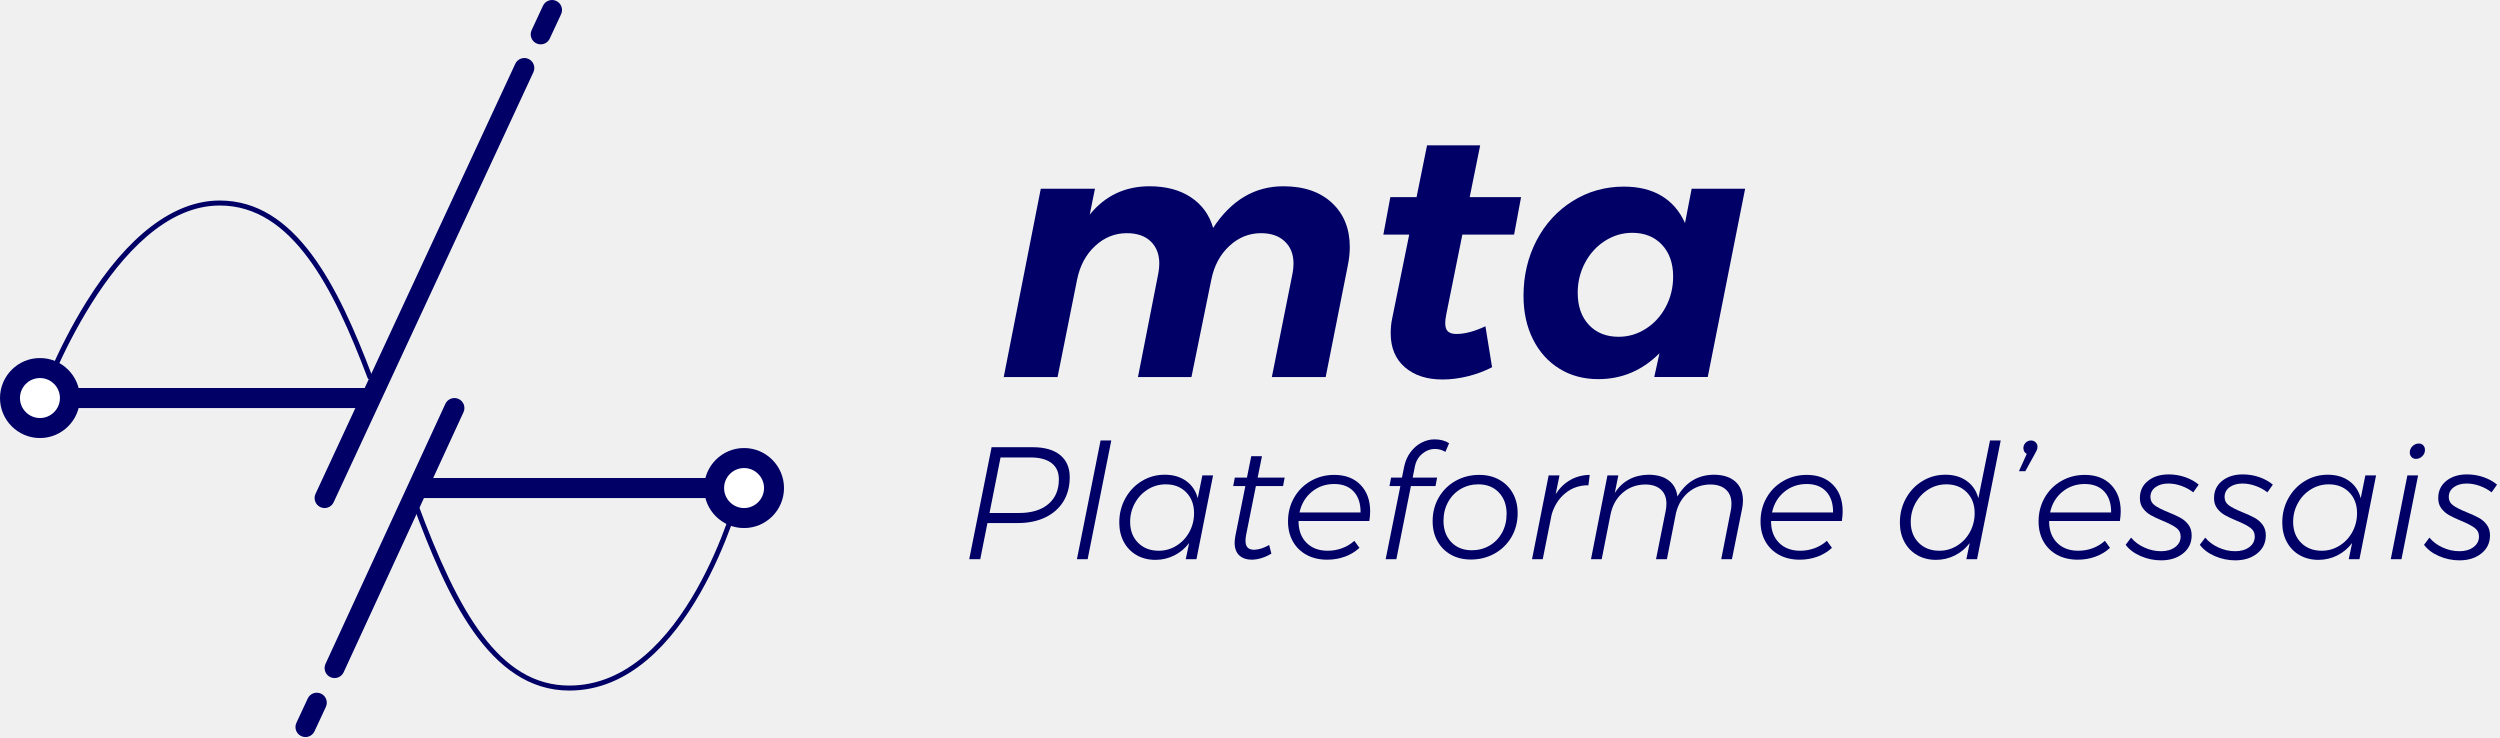
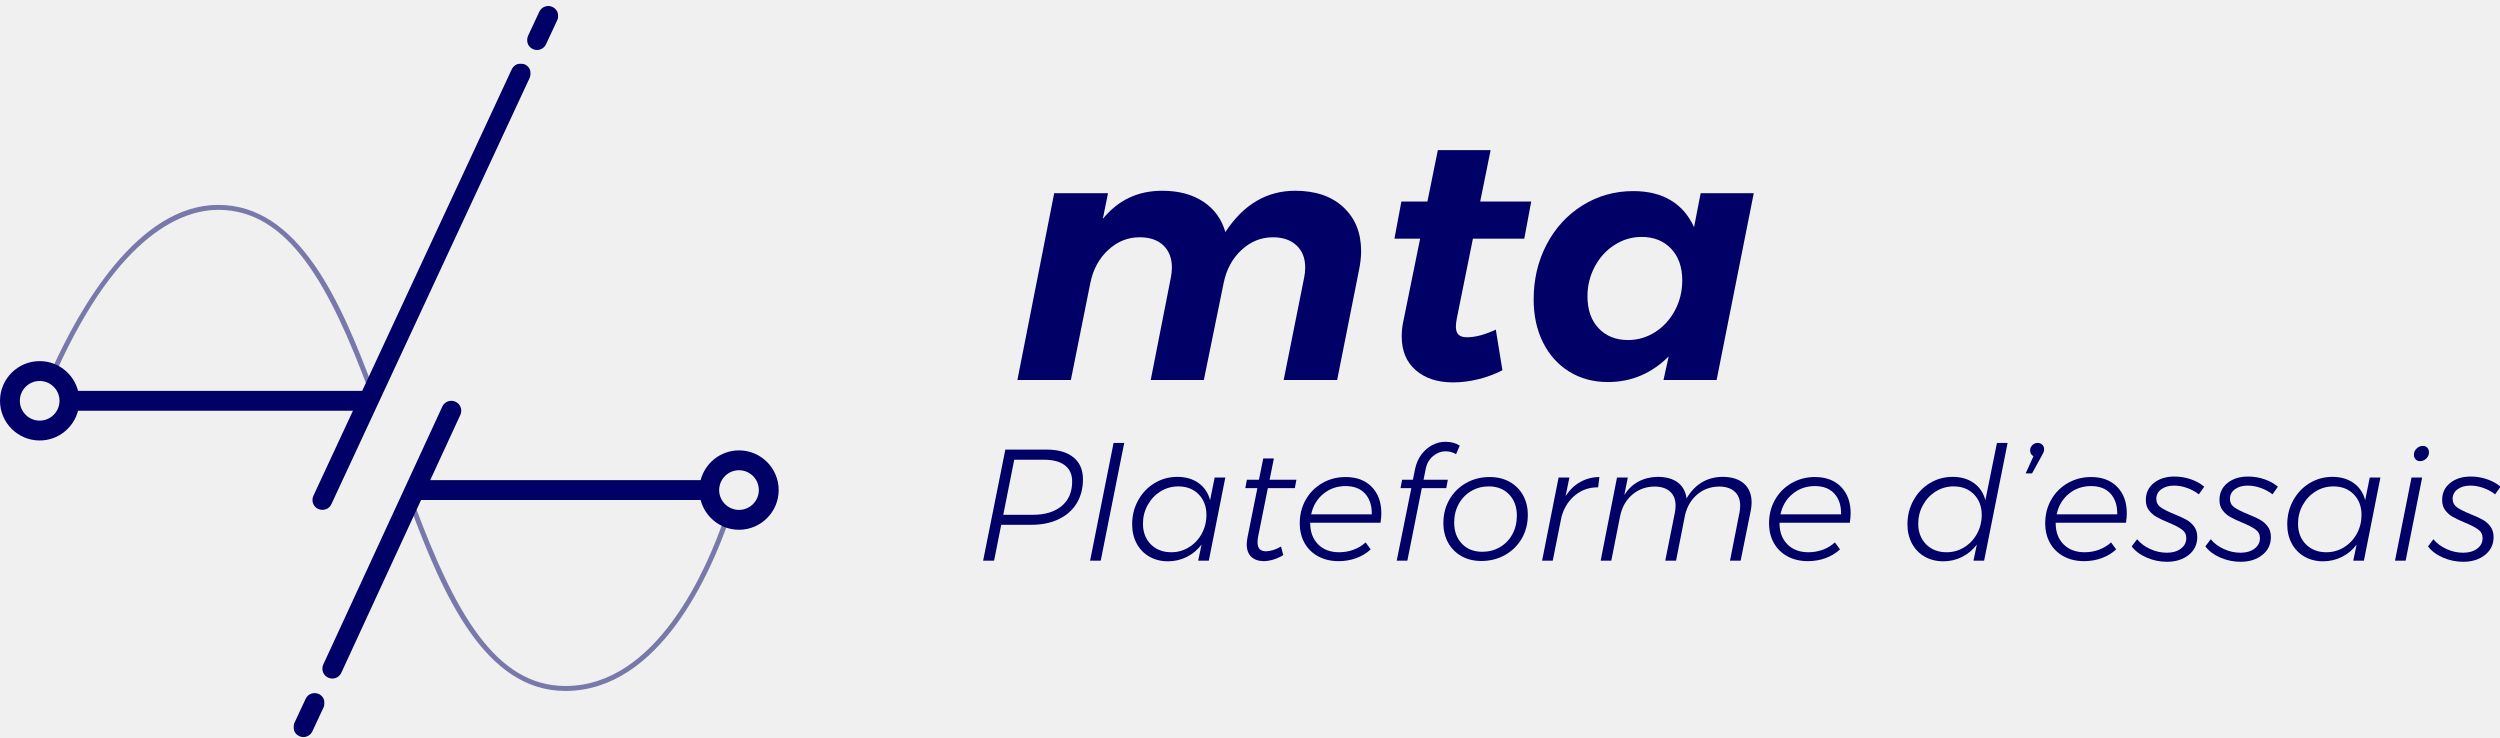
<svg xmlns="http://www.w3.org/2000/svg" xmlns:xlink="http://www.w3.org/1999/xlink" width="244px" height="72px" viewBox="0 0 244 72" version="1.1">
  <defs>
-     <polygon id="path-1" points="0 0.188 7.798 0.188 7.798 7.997 0 7.997" />
+     <polygon id="path-1" points="0.517 0.063 3.554 0.063 3.554 4.357 0.517 4.357" />
+     <polygon id="path-3" points="0.544 0.389 3.581 0.389 3.581 4.683 0.544 4.683" />
+     <polygon id="path-5" points="0 0.411 51.796 0.411 51.796 43.977 0 43.977" />
  </defs>
-   <g id="Desktop/Logo/mta/Blue" stroke="none" stroke-width="1" fill="none" fill-rule="evenodd">
-     <g id="mta">
-       <path d="M55.562,67.398 C47.679,67.398 43.56,58.055 40.317,49.296 C40.271,49.17 40.335,49.029 40.461,48.983 C40.587,48.936 40.727,49 40.774,49.127 C44.726,59.801 48.753,66.911 55.562,66.911 C66.935,66.911 71.849,48.249 71.897,48.06 C71.93,47.93 72.064,47.851 72.193,47.885 C72.324,47.918 72.402,48.051 72.369,48.181 C72.319,48.374 67.312,67.398 55.562,67.398" id="Fill-1" fill="#000066" />
-       <path d="M3.899,39.58 C3.873,39.58 3.845,39.576 3.818,39.567 C3.692,39.521 3.624,39.383 3.669,39.255 C3.686,39.206 5.419,34.293 8.444,29.446 C12.477,22.986 16.973,19.571 21.445,19.571 C28.832,19.571 32.965,27.809 36.33,36.712 C36.378,36.839 36.315,36.979 36.188,37.027 C36.062,37.074 35.921,37.011 35.874,36.885 C32.57,28.145 28.536,20.058 21.445,20.058 C11.019,20.058 4.197,39.223 4.129,39.417 C4.094,39.517 4,39.58 3.899,39.58" id="Fill-3" fill="#000066" />
-       <path d="M102.316,49.199 C103.003,48.622 103.346,47.817 103.346,46.786 C103.346,46.089 103.106,45.558 102.628,45.193 C102.15,44.829 101.463,44.647 100.569,44.647 L97.653,44.647 L96.577,50.066 L99.478,50.066 C100.684,50.066 101.63,49.777 102.316,49.199 M103.47,44.413 C104.094,44.923 104.406,45.641 104.406,46.568 C104.406,47.474 104.2,48.262 103.79,48.934 C103.379,49.605 102.792,50.126 102.027,50.495 C101.264,50.865 100.361,51.05 99.322,51.05 L96.374,51.05 L95.672,54.579 L94.596,54.579 L96.78,43.648 L100.803,43.648 C101.957,43.648 102.847,43.903 103.47,44.413" id="Fill-5" fill="#000066" />
-       <polygon id="Fill-7" fill="#000066" points="108.461 42.992 106.153 54.58 105.108 54.58 107.416 42.992" />
-       <path d="M114.824,53.26 C115.355,52.932 115.773,52.487 116.08,51.924 C116.386,51.362 116.54,50.748 116.54,50.082 C116.54,49.249 116.285,48.573 115.775,48.051 C115.266,47.531 114.601,47.271 113.779,47.271 C113.145,47.271 112.563,47.435 112.032,47.763 C111.503,48.09 111.081,48.535 110.769,49.098 C110.458,49.66 110.301,50.274 110.301,50.94 C110.301,51.774 110.559,52.451 111.073,52.971 C111.588,53.492 112.261,53.752 113.093,53.752 C113.717,53.752 114.294,53.588 114.824,53.26 M110.933,54.181 C110.397,53.874 109.982,53.444 109.685,52.893 C109.389,52.341 109.241,51.711 109.241,51.003 C109.241,50.139 109.438,49.35 109.833,48.637 C110.228,47.924 110.764,47.362 111.44,46.951 C112.115,46.539 112.864,46.333 113.686,46.333 C114.507,46.333 115.201,46.536 115.768,46.943 C116.335,47.349 116.711,47.911 116.899,48.629 L117.351,46.396 L118.396,46.396 L116.774,54.579 L115.729,54.579 L116.057,53.002 C115.661,53.523 115.178,53.927 114.606,54.212 C114.034,54.499 113.421,54.642 112.766,54.642 C112.08,54.642 111.468,54.488 110.933,54.181" id="Fill-9" fill="#000066" />
-       <path d="M121.624,52.19 C121.583,52.388 121.562,52.581 121.562,52.768 C121.562,53.081 121.632,53.307 121.772,53.447 C121.913,53.587 122.128,53.658 122.42,53.658 C122.888,53.637 123.371,53.481 123.87,53.189 L124.088,54.033 C123.465,54.408 122.835,54.606 122.201,54.626 C121.671,54.626 121.255,54.486 120.953,54.205 C120.652,53.924 120.501,53.512 120.501,52.971 C120.501,52.784 120.527,52.549 120.579,52.268 L121.546,47.442 L120.361,47.442 L120.517,46.615 L121.702,46.615 L122.123,44.522 L123.168,44.522 L122.747,46.615 L125.383,46.615 L125.227,47.442 L122.575,47.442 L121.624,52.19 Z" id="Fill-11" fill="#000066" />
-       <path d="M128.026,48.005 C127.408,48.515 127.01,49.186 126.833,50.019 L132.791,50.019 C132.801,49.155 132.58,48.476 132.128,47.981 C131.676,47.486 131.039,47.239 130.218,47.239 C129.375,47.239 128.645,47.495 128.026,48.005 Z M126.74,50.847 L126.74,50.894 C126.74,51.758 126.997,52.45 127.511,52.971 C128.026,53.491 128.715,53.752 129.578,53.752 C130.077,53.752 130.55,53.668 130.997,53.501 C131.444,53.336 131.84,53.096 132.183,52.784 L132.682,53.471 C132.276,53.845 131.803,54.132 131.263,54.329 C130.722,54.528 130.145,54.626 129.532,54.626 C128.773,54.626 128.104,54.47 127.527,54.158 C126.95,53.845 126.503,53.408 126.186,52.846 C125.869,52.284 125.71,51.633 125.71,50.894 C125.71,50.04 125.908,49.268 126.303,48.575 C126.698,47.882 127.241,47.338 127.933,46.942 C128.624,46.547 129.385,46.349 130.218,46.349 C131.299,46.349 132.154,46.672 132.783,47.318 C133.412,47.963 133.727,48.827 133.727,49.91 C133.727,50.171 133.701,50.483 133.649,50.847 L126.74,50.847 Z" id="Fill-13" fill="#000066" />
-       <path d="M138.811,44.288 C138.437,44.6 138.198,45.011 138.094,45.521 L137.876,46.614 L140.262,46.614 L140.106,47.442 L137.704,47.442 L136.285,54.579 L135.24,54.579 L136.675,47.442 L135.614,47.442 L135.77,46.614 L136.831,46.614 L137.049,45.537 C137.163,44.996 137.371,44.525 137.673,44.124 C137.974,43.723 138.33,43.416 138.741,43.202 C139.152,42.989 139.576,42.882 140.012,42.882 C140.573,42.882 141.047,43.007 141.432,43.257 L141.073,44.101 C140.75,43.913 140.413,43.819 140.059,43.819 C139.602,43.819 139.185,43.976 138.811,44.288" id="Fill-15" fill="#000066" />
-       <path d="M142.554,47.731 C142.035,48.039 141.626,48.463 141.33,49.004 C141.034,49.546 140.885,50.154 140.885,50.832 C140.885,51.685 141.137,52.377 141.642,52.908 C142.147,53.44 142.814,53.705 143.646,53.705 C144.28,53.705 144.857,53.554 145.377,53.252 C145.897,52.95 146.305,52.528 146.602,51.987 C146.898,51.446 147.046,50.832 147.046,50.144 C147.046,49.291 146.794,48.598 146.29,48.067 C145.785,47.536 145.118,47.271 144.286,47.271 C143.651,47.271 143.074,47.424 142.554,47.731 M146.336,46.826 C146.903,47.143 147.342,47.583 147.654,48.145 C147.967,48.707 148.122,49.353 148.122,50.081 C148.122,50.946 147.922,51.722 147.522,52.409 C147.121,53.096 146.573,53.635 145.877,54.025 C145.18,54.415 144.405,54.61 143.552,54.61 C142.814,54.61 142.164,54.452 141.603,54.135 C141.041,53.817 140.605,53.376 140.293,52.815 C139.981,52.252 139.825,51.607 139.825,50.878 C139.825,50.014 140.025,49.239 140.426,48.551 C140.826,47.864 141.371,47.325 142.063,46.935 C142.754,46.544 143.526,46.349 144.379,46.349 C145.118,46.349 145.77,46.508 146.336,46.826" id="Fill-17" fill="#000066" />
-       <path d="M153.269,46.841 C153.83,46.524 154.459,46.36 155.156,46.349 L155.031,47.364 C154.178,47.354 153.433,47.606 152.793,48.122 C152.154,48.637 151.704,49.332 151.444,50.207 L150.571,54.579 L149.526,54.579 L151.148,46.396 L152.208,46.396 L151.834,48.223 C152.229,47.619 152.707,47.159 153.269,46.841" id="Fill-19" fill="#000066" />
-       <path d="M169.364,46.997 C169.863,47.44 170.113,48.062 170.113,48.863 C170.113,49.124 170.081,49.405 170.019,49.707 L169.036,54.58 L167.991,54.58 L168.927,49.816 C168.969,49.608 168.99,49.39 168.99,49.16 C168.99,48.566 168.808,48.106 168.444,47.778 C168.08,47.45 167.57,47.286 166.916,47.286 C166.094,47.297 165.384,47.551 164.786,48.051 C164.189,48.551 163.785,49.223 163.578,50.066 L162.689,54.58 L161.628,54.58 L162.58,49.816 C162.621,49.608 162.642,49.39 162.642,49.16 C162.642,48.566 162.46,48.106 162.096,47.778 C161.732,47.45 161.223,47.286 160.567,47.286 C159.715,47.297 158.982,47.567 158.369,48.098 C157.755,48.63 157.36,49.343 157.183,50.238 L156.325,54.58 L155.28,54.58 L156.887,46.396 L157.948,46.396 L157.604,48.114 C157.968,47.541 158.428,47.105 158.985,46.802 C159.541,46.5 160.173,46.345 160.879,46.333 C161.711,46.333 162.372,46.518 162.86,46.887 C163.349,47.257 163.635,47.781 163.718,48.458 C164.539,47.062 165.714,46.355 167.243,46.333 C168.158,46.333 168.865,46.555 169.364,46.997" id="Fill-21" fill="#000066" />
-       <path d="M174.144,48.005 C173.525,48.515 173.127,49.186 172.951,50.019 L178.908,50.019 C178.919,49.155 178.698,48.476 178.245,47.981 C177.793,47.486 177.156,47.239 176.335,47.239 C175.493,47.239 174.762,47.495 174.144,48.005 Z M172.857,50.847 L172.857,50.894 C172.857,51.758 173.114,52.45 173.629,52.971 C174.144,53.491 174.832,53.752 175.696,53.752 C176.194,53.752 176.668,53.668 177.115,53.501 C177.562,53.336 177.957,53.096 178.3,52.784 L178.799,53.471 C178.394,53.845 177.921,54.132 177.38,54.329 C176.839,54.528 176.262,54.626 175.649,54.626 C174.89,54.626 174.222,54.47 173.645,54.158 C173.068,53.845 172.62,53.408 172.303,52.846 C171.986,52.284 171.828,51.633 171.828,50.894 C171.828,50.04 172.025,49.268 172.421,48.575 C172.815,47.882 173.358,47.338 174.05,46.942 C174.741,46.547 175.503,46.349 176.335,46.349 C177.416,46.349 178.271,46.672 178.901,47.318 C179.53,47.963 179.844,48.827 179.844,49.91 C179.844,50.171 179.818,50.483 179.766,50.847 L172.857,50.847 Z" id="Fill-23" fill="#000066" />
-       <path d="M191.011,53.26 C191.542,52.932 191.96,52.487 192.267,51.924 C192.573,51.362 192.727,50.748 192.727,50.082 C192.727,49.249 192.472,48.573 191.962,48.051 C191.453,47.531 190.788,47.271 189.966,47.271 C189.332,47.271 188.75,47.435 188.219,47.763 C187.69,48.09 187.268,48.535 186.956,49.098 C186.645,49.66 186.488,50.274 186.488,50.94 C186.488,51.774 186.746,52.451 187.26,52.971 C187.775,53.492 188.448,53.752 189.28,53.752 C189.904,53.752 190.481,53.588 191.011,53.26 M187.12,54.181 C186.584,53.874 186.169,53.444 185.872,52.893 C185.576,52.341 185.428,51.711 185.428,51.003 C185.428,50.139 185.625,49.35 186.02,48.637 C186.415,47.924 186.951,47.362 187.627,46.951 C188.302,46.539 189.051,46.333 189.873,46.333 C190.694,46.333 191.388,46.536 191.955,46.943 C192.522,47.349 192.898,47.911 193.086,48.629 L194.224,42.992 L195.269,42.992 L192.961,54.579 L191.916,54.579 L192.244,53.002 C191.848,53.523 191.365,53.927 190.793,54.212 C190.221,54.499 189.608,54.642 188.953,54.642 C188.267,54.642 187.655,54.488 187.12,54.181" id="Fill-25" fill="#000066" />
-       <path d="M198.669,43.163 C198.794,43.278 198.856,43.423 198.856,43.6 C198.856,43.725 198.838,43.83 198.802,43.913 C198.765,43.996 198.7,44.121 198.607,44.288 L197.671,45.99 L197.047,45.99 L197.811,44.304 C197.593,44.179 197.484,43.986 197.484,43.725 C197.484,43.528 197.556,43.356 197.702,43.21 C197.847,43.064 198.024,42.992 198.232,42.992 C198.398,42.992 198.545,43.049 198.669,43.163" id="Fill-27" fill="#000066" />
-       <path d="M201.281,48.005 C200.663,48.515 200.265,49.186 200.089,50.019 L206.046,50.019 C206.057,49.155 205.836,48.476 205.383,47.981 C204.931,47.486 204.294,47.239 203.473,47.239 C202.631,47.239 201.9,47.495 201.281,48.005 Z M199.995,50.847 L199.995,50.894 C199.995,51.758 200.252,52.45 200.766,52.971 C201.281,53.491 201.97,53.752 202.833,53.752 C203.332,53.752 203.805,53.668 204.253,53.501 C204.699,53.336 205.095,53.096 205.438,52.784 L205.937,53.471 C205.531,53.845 205.058,54.132 204.518,54.329 C203.977,54.528 203.4,54.626 202.787,54.626 C202.028,54.626 201.359,54.47 200.782,54.158 C200.205,53.845 199.758,53.408 199.441,52.846 C199.124,52.284 198.965,51.633 198.965,50.894 C198.965,50.04 199.163,49.268 199.558,48.575 C199.953,47.882 200.496,47.338 201.188,46.942 C201.879,46.547 202.641,46.349 203.473,46.349 C204.554,46.349 205.409,46.672 206.038,47.318 C206.667,47.963 206.982,48.827 206.982,49.91 C206.982,50.171 206.956,50.483 206.904,50.847 L199.995,50.847 Z" id="Fill-29" fill="#000066" />
-       <path d="M208.931,54.275 C208.296,53.999 207.808,53.632 207.465,53.174 L207.995,52.471 C208.317,52.867 208.744,53.187 209.274,53.431 C209.805,53.676 210.356,53.798 210.927,53.798 C211.478,53.798 211.933,53.666 212.292,53.401 C212.651,53.134 212.83,52.789 212.83,52.362 C212.83,52.008 212.684,51.724 212.394,51.51 C212.102,51.297 211.666,51.071 211.084,50.832 C210.605,50.634 210.218,50.451 209.921,50.284 C209.625,50.118 209.373,49.9 209.165,49.629 C208.957,49.358 208.853,49.02 208.853,48.614 C208.853,47.917 209.116,47.356 209.641,46.935 C210.165,46.513 210.839,46.302 211.661,46.302 C212.232,46.302 212.776,46.394 213.29,46.575 C213.805,46.758 214.239,47 214.592,47.302 L214.062,48.051 C213.729,47.792 213.347,47.583 212.916,47.427 C212.485,47.27 212.055,47.193 211.629,47.193 C211.12,47.193 210.701,47.312 210.374,47.551 C210.046,47.792 209.882,48.109 209.882,48.505 C209.882,48.848 210.023,49.121 210.304,49.324 C210.584,49.527 211.021,49.749 211.613,49.988 C212.102,50.186 212.5,50.368 212.807,50.535 C213.113,50.701 213.373,50.925 213.587,51.206 C213.799,51.487 213.906,51.836 213.906,52.252 C213.906,52.981 213.626,53.57 213.064,54.017 C212.503,54.465 211.79,54.689 210.927,54.689 C210.231,54.689 209.565,54.551 208.931,54.275" id="Fill-31" fill="#000066" />
-       <path d="M216.168,54.275 C215.533,53.999 215.045,53.632 214.701,53.174 L215.232,52.471 C215.554,52.867 215.98,53.187 216.511,53.431 C217.041,53.676 217.592,53.798 218.164,53.798 C218.715,53.798 219.17,53.666 219.529,53.401 C219.887,53.134 220.066,52.789 220.066,52.362 C220.066,52.008 219.921,51.724 219.63,51.51 C219.339,51.297 218.902,51.071 218.32,50.832 C217.842,50.634 217.454,50.451 217.158,50.284 C216.861,50.118 216.61,49.9 216.402,49.629 C216.193,49.358 216.09,49.02 216.09,48.614 C216.09,47.917 216.352,47.356 216.877,46.935 C217.402,46.513 218.076,46.302 218.897,46.302 C219.469,46.302 220.012,46.394 220.527,46.575 C221.042,46.758 221.476,47 221.829,47.302 L221.299,48.051 C220.966,47.792 220.584,47.583 220.152,47.427 C219.721,47.27 219.292,47.193 218.866,47.193 C218.356,47.193 217.938,47.312 217.611,47.551 C217.283,47.792 217.119,48.109 217.119,48.505 C217.119,48.848 217.259,49.121 217.54,49.324 C217.821,49.527 218.258,49.749 218.85,49.988 C219.339,50.186 219.736,50.368 220.043,50.535 C220.35,50.701 220.61,50.925 220.823,51.206 C221.036,51.487 221.143,51.836 221.143,52.252 C221.143,52.981 220.862,53.57 220.3,54.017 C219.739,54.465 219.027,54.689 218.164,54.689 C217.467,54.689 216.802,54.551 216.168,54.275" id="Fill-33" fill="#000066" />
-       <path d="M228.332,53.26 C228.863,52.932 229.281,52.487 229.588,51.924 C229.894,51.362 230.048,50.748 230.048,50.082 C230.048,49.249 229.793,48.573 229.284,48.051 C228.774,47.531 228.109,47.271 227.287,47.271 C226.653,47.271 226.071,47.435 225.541,47.763 C225.011,48.09 224.589,48.535 224.278,49.098 C223.966,49.66 223.81,50.274 223.81,50.94 C223.81,51.774 224.067,52.451 224.582,52.971 C225.096,53.492 225.769,53.752 226.601,53.752 C227.225,53.752 227.803,53.588 228.332,53.26 M224.441,54.181 C223.906,53.874 223.49,53.444 223.194,52.893 C222.897,52.341 222.749,51.711 222.749,51.003 C222.749,50.139 222.946,49.35 223.342,48.637 C223.737,47.924 224.272,47.362 224.948,46.951 C225.624,46.539 226.372,46.333 227.194,46.333 C228.015,46.333 228.709,46.536 229.276,46.943 C229.843,47.349 230.22,47.911 230.407,48.629 L230.859,46.396 L231.904,46.396 L230.282,54.579 L229.237,54.579 L229.565,53.002 C229.169,53.523 228.686,53.927 228.114,54.212 C227.542,54.499 226.929,54.642 226.274,54.642 C225.588,54.642 224.977,54.488 224.441,54.181" id="Fill-35" fill="#000066" />
-       <path d="M236.513,43.468 C236.622,43.588 236.677,43.736 236.677,43.913 C236.677,44.152 236.588,44.358 236.411,44.53 C236.235,44.702 236.027,44.787 235.788,44.787 C235.621,44.787 235.481,44.728 235.367,44.608 C235.252,44.488 235.195,44.34 235.195,44.163 C235.195,43.923 235.283,43.718 235.46,43.546 C235.636,43.374 235.845,43.288 236.084,43.288 C236.261,43.288 236.403,43.349 236.513,43.468 Z M236.006,46.396 L234.384,54.579 L233.339,54.579 L234.961,46.396 L236.006,46.396 Z" id="Fill-37" fill="#000066" />
-       <path d="M238.049,54.275 C237.414,53.999 236.926,53.632 236.583,53.174 L237.113,52.471 C237.435,52.867 237.862,53.187 238.392,53.431 C238.922,53.676 239.474,53.798 240.045,53.798 C240.596,53.798 241.051,53.666 241.41,53.401 C241.769,53.134 241.948,52.789 241.948,52.362 C241.948,52.008 241.802,51.724 241.512,51.51 C241.22,51.297 240.784,51.071 240.201,50.832 C239.723,50.634 239.336,50.451 239.039,50.284 C238.743,50.118 238.491,49.9 238.283,49.629 C238.074,49.358 237.971,49.02 237.971,48.614 C237.971,47.917 238.233,47.356 238.759,46.935 C239.283,46.513 239.957,46.302 240.778,46.302 C241.35,46.302 241.893,46.394 242.408,46.575 C242.923,46.758 243.357,47 243.71,47.302 L243.18,48.051 C242.847,47.792 242.465,47.583 242.034,47.427 C241.602,47.27 241.173,47.193 240.747,47.193 C240.237,47.193 239.819,47.312 239.492,47.551 C239.164,47.792 239,48.109 239,48.505 C239,48.848 239.141,49.121 239.422,49.324 C239.702,49.527 240.139,49.749 240.731,49.988 C241.22,50.186 241.618,50.368 241.925,50.535 C242.231,50.701 242.491,50.925 242.704,51.206 C242.917,51.487 243.024,51.836 243.024,52.252 C243.024,52.981 242.743,53.57 242.182,54.017 C241.621,54.465 240.908,54.689 240.045,54.689 C239.349,54.689 238.683,54.551 238.049,54.275" id="Fill-39" fill="#000066" />
-       <path d="M31.679,49.586 C31.542,49.586 31.402,49.556 31.269,49.495 C30.781,49.267 30.569,48.687 30.796,48.197 L50.292,6.226 C50.519,5.738 51.099,5.527 51.586,5.753 C52.075,5.98 52.286,6.561 52.059,7.049 L32.563,49.021 C32.398,49.377 32.047,49.586 31.679,49.586" id="Fill-41" fill="#000066" />
-       <path d="M52.771,4.329 C52.633,4.329 52.492,4.3 52.359,4.238 C51.871,4.009 51.66,3.428 51.888,2.94 L52.995,0.564 C53.223,0.075 53.803,-0.136 54.291,0.092 C54.779,0.32 54.99,0.901 54.762,1.389 L53.655,3.765 C53.489,4.12 53.138,4.329 52.771,4.329" id="Fill-43" fill="#000066" />
-       <path d="M29.812,71.936 C29.674,71.936 29.534,71.907 29.401,71.845 C28.913,71.616 28.702,71.036 28.929,70.547 L30.037,68.171 C30.264,67.682 30.845,67.471 31.332,67.699 C31.82,67.927 32.031,68.508 31.803,68.997 L30.696,71.373 C30.531,71.727 30.179,71.936 29.812,71.936" id="Fill-45" fill="#000066" />
-       <path d="M32.654,66.179 C32.518,66.179 32.379,66.15 32.246,66.089 C31.758,65.863 31.545,65.283 31.77,64.793 L43.467,39.415 C43.693,38.926 44.273,38.712 44.761,38.938 C45.249,39.164 45.463,39.743 45.237,40.233 L33.54,65.612 C33.376,65.969 33.023,66.179 32.654,66.179" id="Fill-47" fill="#000066" />
-       <path d="M35.579,39.825 L7.311,39.825 C6.772,39.825 6.336,39.387 6.336,38.849 C6.336,38.31 6.772,37.872 7.311,37.872 L35.579,37.872 C36.118,37.872 36.554,38.31 36.554,38.849 C36.554,39.387 36.118,39.825 35.579,39.825" id="Fill-49" fill="#000066" />
-       <path d="M69.696,48.609 L41.428,48.609 C40.889,48.609 40.453,48.172 40.453,47.633 C40.453,47.094 40.889,46.656 41.428,46.656 L69.696,46.656 C70.235,46.656 70.671,47.094 70.671,47.633 C70.671,48.172 70.235,48.609 69.696,48.609" id="Fill-51" fill="#000066" />
-       <path d="M130,19.802 C131.16,20.885 131.74,22.325 131.74,24.124 C131.74,24.694 131.672,25.309 131.535,25.968 L129.386,36.799 L124.132,36.799 L126.145,26.721 C126.213,26.379 126.247,26.049 126.247,25.73 C126.247,24.819 125.962,24.096 125.394,23.561 C124.826,23.025 124.052,22.758 123.075,22.758 C121.915,22.758 120.885,23.173 119.987,24.004 C119.088,24.836 118.503,25.924 118.23,27.267 L116.285,36.799 L111.066,36.799 L113.044,26.721 C113.112,26.379 113.147,26.049 113.147,25.73 C113.147,24.819 112.868,24.096 112.31,23.561 C111.753,23.025 110.974,22.758 109.973,22.758 C108.814,22.758 107.784,23.173 106.886,24.004 C105.987,24.836 105.402,25.924 105.129,27.267 L103.219,36.799 L97.964,36.799 L101.581,18.418 L106.869,18.418 L106.357,20.947 C107.858,19.102 109.803,18.18 112.191,18.18 C113.805,18.18 115.153,18.538 116.234,19.256 C117.314,19.974 118.037,20.97 118.4,22.245 C120.175,19.535 122.46,18.18 125.258,18.18 C127.259,18.18 128.84,18.721 130,19.802" id="Fill-53" fill="#000066" />
-       <path d="M141.156,30.684 C141.088,31.025 141.054,31.31 141.054,31.537 C141.054,31.925 141.145,32.198 141.327,32.357 C141.509,32.517 141.782,32.596 142.146,32.596 C142.964,32.596 143.908,32.346 144.977,31.845 L145.626,35.842 C144.875,36.229 144.078,36.525 143.237,36.73 C142.396,36.935 141.577,37.038 140.781,37.038 C139.257,37.038 138.035,36.64 137.114,35.842 C136.193,35.045 135.732,33.941 135.732,32.528 C135.732,32.027 135.777,31.56 135.868,31.127 L137.54,22.895 L135.016,22.895 L135.698,19.239 L138.257,19.239 L139.28,14.183 L144.466,14.183 L143.442,19.239 L148.457,19.239 L147.775,22.895 L142.726,22.895 L141.156,30.684 Z" id="Fill-55" fill="#000066" />
-       <path d="M160.637,32.084 C161.455,31.56 162.104,30.849 162.581,29.949 C163.059,29.049 163.298,28.064 163.298,26.994 C163.298,25.696 162.933,24.66 162.206,23.885 C161.478,23.111 160.511,22.723 159.306,22.723 C158.351,22.723 157.464,22.986 156.645,23.51 C155.826,24.033 155.178,24.745 154.701,25.644 C154.223,26.544 153.984,27.518 153.984,28.565 C153.984,29.886 154.348,30.934 155.075,31.708 C155.803,32.483 156.77,32.87 157.976,32.87 C158.93,32.87 159.817,32.608 160.637,32.084 M152.193,35.979 C151.089,35.295 150.231,34.339 149.617,33.109 C149.002,31.879 148.695,30.467 148.695,28.873 C148.695,26.891 149.122,25.087 149.975,23.458 C150.828,21.83 152.005,20.549 153.506,19.615 C155.008,18.681 156.667,18.214 158.487,18.214 C159.942,18.214 161.171,18.516 162.172,19.119 C163.172,19.723 163.934,20.605 164.458,21.767 L165.106,18.419 L170.325,18.419 L166.675,36.798 L161.455,36.798 L161.967,34.475 C160.284,36.161 158.293,37.004 155.997,37.004 C154.564,37.004 153.295,36.662 152.193,35.979" id="Fill-57" fill="#000066" />
-       <path d="M6.824,38.848 C6.824,37.231 5.514,35.92 3.899,35.92 C2.284,35.92 0.975,37.231 0.975,38.848 C0.975,40.466 2.284,41.776 3.899,41.776 C5.514,41.776 6.824,40.466 6.824,38.848" id="Fill-59" fill="#FFFFFF" />
-       <g id="Group-63" transform="translate(0, 34.75593)">
-         <mask id="mask-2" fill="white">
-           <use xlink:href="#path-1" />
-         </mask>
-         <g id="Clip-62" />
-         <path d="M3.899,2.141 C2.824,2.141 1.949,3.016 1.949,4.093 C1.949,5.169 2.824,6.044 3.899,6.044 C4.974,6.044 5.849,5.169 5.849,4.093 C5.849,3.016 4.974,2.141 3.899,2.141 M3.899,7.997 C1.749,7.997 -0,6.245 -0,4.093 C-0,1.939 1.749,0.188 3.899,0.188 C6.049,0.188 7.798,1.939 7.798,4.093 C7.798,6.245 6.049,7.997 3.899,7.997" id="Fill-61" fill="#000066" mask="url(#mask-2)" />
-       </g>
-       <path d="M75.544,47.633 C75.544,46.016 74.235,44.705 72.62,44.705 C71.005,44.705 69.696,46.016 69.696,47.633 C69.696,49.25 71.005,50.561 72.62,50.561 C74.235,50.561 75.544,49.25 75.544,47.633" id="Fill-64" fill="#FFFFFF" />
-       <path d="M72.62,45.681 C71.545,45.681 70.671,46.556 70.671,47.633 C70.671,48.71 71.545,49.585 72.62,49.585 C73.695,49.585 74.57,48.71 74.57,47.633 C74.57,46.556 73.695,45.681 72.62,45.681 M72.62,51.538 C70.47,51.538 68.721,49.786 68.721,47.633 C68.721,45.48 70.47,43.728 72.62,43.728 C74.77,43.728 76.519,45.48 76.519,47.633 C76.519,49.786 74.77,51.538 72.62,51.538" id="Fill-66" fill="#000066" />
+   <g id="Logo/Mta_Color" stroke="none" stroke-width="1" fill="none" fill-rule="evenodd">
+     <path d="M55.184,67.436 C47.34,67.436 43.232,58.104 39.998,49.357 C39.952,49.232 40.016,49.093 40.141,49.046 C40.266,48.999 40.405,49.063 40.452,49.189 C44.394,59.851 48.409,66.952 55.184,66.952 C64.124,66.952 69.018,55.466 70.707,50.527 C70.75,50.4 70.887,50.332 71.014,50.376 C71.141,50.42 71.208,50.558 71.165,50.684 C69.442,55.721 64.437,67.436 55.184,67.436" id="Fill-1" fill="#000066" opacity="0.5" />
+     <path d="M36.327,38.587 C36.229,38.587 36.136,38.527 36.1,38.429 C32.13,27.656 28.094,20.48 21.299,20.48 C18.051,20.48 11.676,22.537 5.48,36.313 C5.425,36.435 5.281,36.488 5.161,36.434 C5.038,36.379 4.984,36.236 5.039,36.114 C7.746,30.094 13.459,19.997 21.299,19.997 C29.165,19.997 33.298,29.425 36.554,38.261 C36.601,38.387 36.536,38.526 36.411,38.572 C36.383,38.582 36.355,38.587 36.327,38.587" id="Fill-3" fill="#000066" opacity="0.5" />
+     <path d="M103.621,49.385 C104.303,48.812 104.643,48.014 104.643,46.991 C104.643,46.299 104.405,45.773 103.93,45.411 C103.456,45.05 102.774,44.869 101.886,44.869 L98.989,44.869 L97.92,50.245 L100.802,50.245 C101.999,50.245 102.939,49.958 103.621,49.385 M104.767,44.637 C105.387,45.143 105.696,45.856 105.696,46.775 C105.696,47.673 105.492,48.455 105.084,49.121 C104.677,49.787 104.093,50.304 103.334,50.67 C102.575,51.037 101.679,51.22 100.646,51.22 L97.719,51.22 L97.022,54.721 L95.953,54.721 L98.122,43.878 L102.118,43.878 C103.264,43.878 104.148,44.131 104.767,44.637" id="Fill-5" fill="#000066" />
+     <polygon id="Fill-7" fill="#000066" points="109.724 43.228 107.431 54.721 106.394 54.721 108.686 43.228" />
+     <path d="M116.044,53.412 C116.571,53.087 116.986,52.645 117.291,52.087 C117.595,51.53 117.748,50.921 117.748,50.26 C117.748,49.434 117.495,48.763 116.989,48.246 C116.483,47.73 115.822,47.472 115.006,47.472 C114.376,47.472 113.798,47.634 113.271,47.96 C112.745,48.285 112.326,48.726 112.016,49.284 C111.707,49.841 111.552,50.451 111.552,51.112 C111.552,51.938 111.807,52.609 112.318,53.126 C112.829,53.642 113.498,53.9 114.325,53.9 C114.944,53.9 115.517,53.737 116.044,53.412 M112.179,54.326 C111.647,54.021 111.234,53.595 110.94,53.048 C110.645,52.501 110.498,51.876 110.498,51.174 C110.498,50.317 110.694,49.535 111.087,48.827 C111.479,48.12 112.011,47.562 112.683,47.154 C113.353,46.746 114.097,46.542 114.913,46.542 C115.729,46.542 116.418,46.744 116.981,47.146 C117.544,47.549 117.918,48.107 118.104,48.819 L118.553,46.604 L119.591,46.604 L117.98,54.721 L116.942,54.721 L117.268,53.156 C116.875,53.673 116.395,54.073 115.827,54.357 C115.259,54.641 114.65,54.783 113.999,54.783 C113.318,54.783 112.711,54.631 112.179,54.326" id="Fill-9" fill="#000066" />
+     <path d="M122.797,52.351 C122.756,52.547 122.736,52.739 122.736,52.924 C122.736,53.234 122.806,53.459 122.944,53.598 C123.084,53.737 123.298,53.807 123.588,53.807 C124.052,53.786 124.532,53.632 125.028,53.342 L125.245,54.179 C124.626,54.551 124,54.747 123.371,54.767 C122.844,54.767 122.431,54.628 122.131,54.349 C121.832,54.071 121.682,53.662 121.682,53.125 C121.682,52.94 121.708,52.707 121.76,52.429 L122.72,47.642 L121.543,47.642 L121.698,46.821 L122.875,46.821 L123.293,44.745 L124.331,44.745 L123.913,46.821 L126.53,46.821 L126.376,47.642 L123.742,47.642 L122.797,52.351 Z" id="Fill-11" fill="#000066" />
+     <path d="M129.156,48.2 C128.542,48.705 128.146,49.372 127.971,50.198 L133.888,50.198 C133.899,49.341 133.679,48.667 133.23,48.176 C132.781,47.686 132.148,47.441 131.333,47.441 C130.496,47.441 129.77,47.694 129.156,48.2 Z M127.878,51.019 L127.878,51.066 C127.878,51.923 128.134,52.609 128.645,53.126 C129.156,53.642 129.84,53.9 130.697,53.9 C131.193,53.9 131.663,53.817 132.107,53.652 C132.551,53.487 132.943,53.25 133.284,52.94 L133.78,53.621 C133.377,53.993 132.907,54.277 132.37,54.473 C131.833,54.67 131.26,54.768 130.651,54.768 C129.897,54.768 129.233,54.612 128.66,54.303 C128.087,53.993 127.643,53.559 127.328,53.001 C127.013,52.444 126.856,51.799 126.856,51.066 C126.856,50.219 127.052,49.452 127.445,48.765 C127.837,48.079 128.376,47.539 129.063,47.146 C129.75,46.754 130.506,46.558 131.333,46.558 C132.406,46.558 133.255,46.878 133.881,47.518 C134.505,48.159 134.818,49.016 134.818,50.09 C134.818,50.348 134.792,50.658 134.741,51.019 L127.878,51.019 Z" id="Fill-13" fill="#000066" />
+     <path d="M139.868,44.513 C139.496,44.823 139.258,45.231 139.155,45.737 L138.939,46.821 L141.308,46.821 L141.154,47.642 L138.768,47.642 L137.358,54.721 L136.32,54.721 L137.746,47.642 L136.692,47.642 L136.847,46.821 L137.901,46.821 L138.117,45.752 C138.231,45.215 138.438,44.748 138.737,44.35 C139.036,43.953 139.39,43.648 139.798,43.436 C140.206,43.225 140.627,43.119 141.061,43.119 C141.618,43.119 142.088,43.243 142.47,43.491 L142.114,44.328 C141.794,44.141 141.458,44.048 141.107,44.048 C140.653,44.048 140.239,44.204 139.868,44.513" id="Fill-15" fill="#000066" />
+     <path d="M143.585,47.929 C143.069,48.234 142.663,48.654 142.37,49.191 C142.075,49.728 141.928,50.332 141.928,51.004 C141.928,51.85 142.178,52.537 142.679,53.064 C143.18,53.59 143.844,53.854 144.67,53.854 C145.299,53.854 145.872,53.704 146.389,53.404 C146.906,53.105 147.311,52.687 147.605,52.15 C147.9,51.613 148.046,51.004 148.046,50.322 C148.046,49.475 147.796,48.789 147.295,48.261 C146.794,47.735 146.131,47.472 145.305,47.472 C144.675,47.472 144.102,47.624 143.585,47.929 M147.342,47.03 C147.904,47.345 148.341,47.781 148.651,48.339 C148.961,48.896 149.115,49.537 149.115,50.26 C149.115,51.117 148.916,51.886 148.519,52.568 C148.121,53.25 147.576,53.784 146.885,54.171 C146.193,54.558 145.423,54.752 144.576,54.752 C143.844,54.752 143.198,54.595 142.641,54.28 C142.083,53.965 141.649,53.528 141.339,52.971 C141.03,52.413 140.875,51.773 140.875,51.05 C140.875,50.193 141.073,49.424 141.471,48.742 C141.868,48.06 142.411,47.526 143.098,47.139 C143.784,46.751 144.551,46.558 145.398,46.558 C146.131,46.558 146.779,46.715 147.342,47.03" id="Fill-17" fill="#000066" />
+     <path d="M154.227,47.046 C154.785,46.731 155.409,46.568 156.101,46.558 L155.977,47.565 C155.13,47.554 154.39,47.805 153.754,48.316 C153.119,48.827 152.673,49.516 152.415,50.384 L151.547,54.721 L150.509,54.721 L152.12,46.604 L153.174,46.604 L152.801,48.416 C153.194,47.818 153.669,47.36 154.227,47.046" id="Fill-19" fill="#000066" />
+     <path d="M170.213,47.201 C170.708,47.64 170.957,48.257 170.957,49.051 C170.957,49.31 170.925,49.589 170.864,49.889 L169.887,54.721 L168.849,54.721 L169.779,49.996 C169.82,49.79 169.841,49.574 169.841,49.346 C169.841,48.757 169.66,48.3 169.299,47.975 C168.937,47.65 168.431,47.487 167.781,47.487 C166.965,47.498 166.26,47.75 165.666,48.246 C165.073,48.742 164.672,49.408 164.466,50.244 L163.583,54.721 L162.53,54.721 L163.475,49.996 C163.515,49.79 163.537,49.574 163.537,49.346 C163.537,48.757 163.356,48.3 162.994,47.975 C162.633,47.65 162.127,47.487 161.476,47.487 C160.629,47.498 159.901,47.766 159.292,48.292 C158.683,48.82 158.291,49.527 158.115,50.415 L157.263,54.721 L156.225,54.721 L157.82,46.604 L158.874,46.604 L158.533,48.309 C158.895,47.74 159.351,47.307 159.904,47.007 C160.456,46.708 161.084,46.553 161.786,46.542 C162.612,46.542 163.268,46.725 163.753,47.092 C164.238,47.459 164.522,47.978 164.605,48.649 C165.421,47.265 166.588,46.563 168.106,46.542 C169.015,46.542 169.717,46.761 170.213,47.201" id="Fill-21" fill="#000066" />
+     <path d="M174.96,48.2 C174.346,48.705 173.95,49.372 173.775,50.198 L179.692,50.198 C179.703,49.341 179.483,48.667 179.034,48.176 C178.585,47.686 177.952,47.441 177.137,47.441 C176.3,47.441 175.574,47.694 174.96,48.2 Z M173.682,51.019 L173.682,51.066 C173.682,51.923 173.938,52.609 174.449,53.126 C174.96,53.642 175.644,53.9 176.501,53.9 C176.997,53.9 177.467,53.817 177.911,53.652 C178.355,53.487 178.747,53.25 179.088,52.94 L179.584,53.621 C179.181,53.993 178.711,54.277 178.174,54.473 C177.637,54.67 177.064,54.768 176.455,54.768 C175.701,54.768 175.037,54.612 174.464,54.303 C173.891,53.993 173.447,53.559 173.132,53.001 C172.817,52.444 172.66,51.799 172.66,51.066 C172.66,50.219 172.856,49.452 173.249,48.765 C173.641,48.079 174.18,47.539 174.867,47.146 C175.554,46.754 176.31,46.558 177.137,46.558 C178.21,46.558 179.059,46.878 179.685,47.518 C180.309,48.159 180.622,49.016 180.622,50.09 C180.622,50.348 180.596,50.658 180.545,51.019 L173.682,51.019 Z" id="Fill-23" fill="#000066" />
+     <path d="M191.713,53.412 C192.24,53.087 192.655,52.645 192.96,52.087 C193.264,51.53 193.417,50.921 193.417,50.26 C193.417,49.434 193.164,48.763 192.658,48.246 C192.152,47.73 191.491,47.472 190.675,47.472 C190.045,47.472 189.467,47.634 188.94,47.96 C188.414,48.285 187.995,48.726 187.686,49.284 C187.376,49.841 187.221,50.451 187.221,51.112 C187.221,51.938 187.477,52.609 187.988,53.126 C188.499,53.642 189.167,53.9 189.994,53.9 C190.613,53.9 191.187,53.737 191.713,53.412 M187.848,54.326 C187.316,54.021 186.903,53.595 186.609,53.048 C186.315,52.501 186.167,51.876 186.167,51.174 C186.167,50.317 186.363,49.535 186.756,48.827 C187.148,48.12 187.68,47.562 188.352,47.154 C189.023,46.746 189.766,46.542 190.582,46.542 C191.398,46.542 192.087,46.744 192.65,47.146 C193.213,47.549 193.587,48.107 193.773,48.819 L194.904,43.228 L195.942,43.228 L193.649,54.721 L192.611,54.721 L192.937,53.156 C192.544,53.673 192.064,54.073 191.496,54.357 C190.928,54.641 190.319,54.783 189.668,54.783 C188.987,54.783 188.38,54.631 187.848,54.326" id="Fill-25" fill="#000066" />
+     <path d="M199.319,43.398 C199.443,43.511 199.505,43.655 199.505,43.831 C199.505,43.955 199.487,44.059 199.45,44.141 C199.414,44.224 199.35,44.348 199.257,44.513 L198.328,46.201 L197.708,46.201 L198.466,44.529 C198.25,44.405 198.141,44.214 198.141,43.955 C198.141,43.759 198.213,43.589 198.358,43.444 C198.503,43.3 198.678,43.228 198.885,43.228 C199.05,43.228 199.195,43.284 199.319,43.398" id="Fill-27" fill="#000066" />
+     <path d="M201.913,48.2 C201.299,48.705 200.904,49.372 200.729,50.198 L206.645,50.198 C206.656,49.341 206.436,48.667 205.987,48.176 C205.538,47.686 204.905,47.441 204.09,47.441 C203.253,47.441 202.527,47.694 201.913,48.2 Z M200.635,51.019 L200.635,51.066 C200.635,51.923 200.891,52.609 201.402,53.126 C201.913,53.642 202.597,53.9 203.455,53.9 C203.95,53.9 204.42,53.817 204.864,53.652 C205.308,53.487 205.701,53.25 206.041,52.94 L206.537,53.621 C206.134,53.993 205.664,54.277 205.128,54.473 C204.59,54.67 204.017,54.768 203.408,54.768 C202.654,54.768 201.991,54.612 201.418,54.303 C200.844,53.993 200.4,53.559 200.085,53.001 C199.77,52.444 199.613,51.799 199.613,51.066 C199.613,50.219 199.809,49.452 200.202,48.765 C200.594,48.079 201.133,47.539 201.82,47.146 C202.507,46.754 203.263,46.558 204.09,46.558 C205.163,46.558 206.013,46.878 206.638,47.518 C207.262,48.159 207.575,49.016 207.575,50.09 C207.575,50.348 207.549,50.658 207.498,51.019 L200.635,51.019 Z" id="Fill-29" fill="#000066" />
+     <path d="M209.511,54.419 C208.881,54.145 208.396,53.781 208.055,53.327 L208.581,52.63 C208.901,53.023 209.325,53.34 209.852,53.582 C210.379,53.825 210.926,53.946 211.494,53.946 C212.041,53.946 212.493,53.815 212.849,53.552 C213.205,53.288 213.383,52.945 213.383,52.521 C213.383,52.17 213.239,51.889 212.95,51.677 C212.66,51.465 212.227,51.241 211.649,51.004 C211.173,50.808 210.789,50.627 210.494,50.461 C210.2,50.296 209.95,50.079 209.743,49.811 C209.536,49.543 209.434,49.207 209.434,48.804 C209.434,48.113 209.694,47.556 210.216,47.138 C210.737,46.721 211.406,46.511 212.222,46.511 C212.79,46.511 213.329,46.602 213.84,46.782 C214.352,46.963 214.783,47.203 215.133,47.503 L214.607,48.246 C214.276,47.988 213.897,47.781 213.469,47.627 C213.04,47.472 212.614,47.394 212.191,47.394 C211.684,47.394 211.269,47.513 210.944,47.75 C210.619,47.988 210.456,48.303 210.456,48.696 C210.456,49.036 210.595,49.307 210.874,49.509 C211.153,49.71 211.587,49.929 212.175,50.167 C212.66,50.363 213.055,50.544 213.36,50.709 C213.665,50.874 213.923,51.096 214.135,51.375 C214.346,51.654 214.452,52 214.452,52.413 C214.452,53.136 214.173,53.72 213.616,54.163 C213.058,54.607 212.351,54.83 211.494,54.83 C210.802,54.83 210.141,54.693 209.511,54.419" id="Fill-31" fill="#000066" />
+     <path d="M216.698,54.419 C216.068,54.145 215.583,53.781 215.242,53.327 L215.769,52.63 C216.088,53.023 216.512,53.34 217.039,53.582 C217.566,53.825 218.113,53.946 218.681,53.946 C219.228,53.946 219.68,53.815 220.037,53.552 C220.393,53.288 220.571,52.945 220.571,52.521 C220.571,52.17 220.426,51.889 220.137,51.677 C219.848,51.465 219.414,51.241 218.836,51.004 C218.361,50.808 217.976,50.627 217.682,50.461 C217.387,50.296 217.137,50.079 216.931,49.811 C216.724,49.543 216.621,49.207 216.621,48.804 C216.621,48.113 216.882,47.556 217.403,47.138 C217.924,46.721 218.593,46.511 219.409,46.511 C219.977,46.511 220.517,46.602 221.028,46.782 C221.539,46.963 221.97,47.203 222.321,47.503 L221.795,48.246 C221.464,47.988 221.085,47.781 220.656,47.627 C220.228,47.472 219.801,47.394 219.378,47.394 C218.872,47.394 218.456,47.513 218.131,47.75 C217.806,47.988 217.643,48.303 217.643,48.696 C217.643,49.036 217.782,49.307 218.062,49.509 C218.34,49.71 218.774,49.929 219.362,50.167 C219.848,50.363 220.243,50.544 220.548,50.709 C220.852,50.874 221.11,51.096 221.322,51.375 C221.534,51.654 221.639,52 221.639,52.413 C221.639,53.136 221.361,53.72 220.803,54.163 C220.246,54.607 219.538,54.83 218.681,54.83 C217.989,54.83 217.328,54.693 216.698,54.419" id="Fill-33" fill="#000066" />
+     <path d="M228.78,53.412 C229.307,53.087 229.723,52.645 230.027,52.087 C230.332,51.53 230.484,50.921 230.484,50.26 C230.484,49.434 230.232,48.763 229.725,48.246 C229.219,47.73 228.559,47.472 227.743,47.472 C227.113,47.472 226.534,47.634 226.008,47.96 C225.481,48.285 225.063,48.726 224.753,49.284 C224.443,49.841 224.288,50.451 224.288,51.112 C224.288,51.938 224.544,52.609 225.055,53.126 C225.566,53.642 226.235,53.9 227.061,53.9 C227.68,53.9 228.254,53.737 228.78,53.412 M224.916,54.326 C224.384,54.021 223.971,53.595 223.677,53.048 C223.382,52.501 223.235,51.876 223.235,51.174 C223.235,50.317 223.431,49.535 223.824,48.827 C224.216,48.12 224.748,47.562 225.419,47.154 C226.09,46.746 226.833,46.542 227.649,46.542 C228.465,46.542 229.154,46.744 229.718,47.146 C230.281,47.549 230.655,48.107 230.841,48.819 L231.29,46.604 L232.328,46.604 L230.717,54.721 L229.679,54.721 L230.004,53.156 C229.612,53.673 229.132,54.073 228.564,54.357 C227.995,54.641 227.387,54.783 226.736,54.783 C226.054,54.783 225.447,54.631 224.916,54.326" id="Fill-35" fill="#000066" />
+     <path d="M236.905,43.7 C237.014,43.819 237.068,43.965 237.068,44.141 C237.068,44.379 236.98,44.583 236.805,44.753 C236.629,44.924 236.422,45.009 236.185,45.009 C236.02,45.009 235.88,44.949 235.767,44.831 C235.653,44.712 235.596,44.565 235.596,44.389 C235.596,44.152 235.684,43.948 235.86,43.778 C236.035,43.607 236.241,43.521 236.479,43.521 C236.655,43.521 236.796,43.581 236.905,43.7 Z M236.402,46.604 L234.791,54.721 L233.753,54.721 L235.364,46.604 L236.402,46.604 Z" id="Fill-37" fill="#000066" />
+     <path d="M238.431,54.419 C237.8,54.145 237.316,53.781 236.975,53.327 L237.501,52.63 C237.821,53.023 238.245,53.34 238.772,53.582 C239.298,53.825 239.846,53.946 240.414,53.946 C240.961,53.946 241.413,53.815 241.769,53.552 C242.125,53.288 242.303,52.945 242.303,52.521 C242.303,52.17 242.159,51.889 241.87,51.677 C241.58,51.465 241.147,51.241 240.569,51.004 C240.093,50.808 239.709,50.627 239.414,50.461 C239.12,50.296 238.87,50.079 238.663,49.811 C238.456,49.543 238.354,49.207 238.354,48.804 C238.354,48.113 238.614,47.556 239.136,47.138 C239.657,46.721 240.326,46.511 241.142,46.511 C241.71,46.511 242.249,46.602 242.76,46.782 C243.272,46.963 243.703,47.203 244.053,47.503 L243.527,48.246 C243.196,47.988 242.817,47.781 242.389,47.627 C241.96,47.472 241.534,47.394 241.111,47.394 C240.604,47.394 240.189,47.513 239.864,47.75 C239.538,47.988 239.376,48.303 239.376,48.696 C239.376,49.036 239.515,49.307 239.794,49.509 C240.073,49.71 240.507,49.929 241.095,50.167 C241.58,50.363 241.975,50.544 242.28,50.709 C242.585,50.874 242.843,51.096 243.055,51.375 C243.266,51.654 243.372,52 243.372,52.413 C243.372,53.136 243.093,53.72 242.535,54.163 C241.978,54.607 241.271,54.83 240.414,54.83 C239.722,54.83 239.061,54.693 238.431,54.419" id="Fill-39" fill="#000066" />
+     <path d="M131.117,20.227 C132.269,21.3 132.845,22.729 132.845,24.513 C132.845,25.078 132.777,25.688 132.641,26.343 L130.507,37.085 L125.288,37.085 L127.287,27.089 C127.355,26.75 127.389,26.422 127.389,26.106 C127.389,25.202 127.106,24.485 126.542,23.954 C125.977,23.423 125.209,23.158 124.238,23.158 C123.086,23.158 122.063,23.57 121.171,24.395 C120.279,25.219 119.697,26.298 119.426,27.63 L117.495,37.085 L112.311,37.085 L114.276,27.089 C114.344,26.75 114.377,26.422 114.377,26.106 C114.377,25.202 114.101,24.485 113.547,23.954 C112.994,23.423 112.22,23.158 111.226,23.158 C110.074,23.158 109.052,23.57 108.16,24.395 C107.266,25.219 106.685,26.298 106.414,27.63 L104.517,37.085 L99.298,37.085 L102.89,18.854 L108.142,18.854 L107.634,21.362 C109.125,19.532 111.057,18.618 113.429,18.618 C115.032,18.618 116.371,18.973 117.444,19.685 C118.517,20.397 119.234,21.385 119.595,22.65 C121.358,19.962 123.628,18.618 126.407,18.618 C128.394,18.618 129.965,19.154 131.117,20.227" id="Fill-41" fill="#000066" />
+     <path d="M142.197,31.019 C142.129,31.358 142.095,31.641 142.095,31.866 C142.095,32.251 142.185,32.522 142.367,32.68 C142.547,32.838 142.818,32.917 143.18,32.917 C143.993,32.917 144.93,32.668 145.992,32.171 L146.636,36.136 C145.89,36.52 145.099,36.813 144.264,37.017 C143.428,37.22 142.615,37.322 141.824,37.322 C140.31,37.322 139.097,36.927 138.182,36.136 C137.267,35.345 136.809,34.25 136.809,32.849 C136.809,32.352 136.854,31.889 136.945,31.46 L138.605,23.294 L136.098,23.294 L136.775,19.667 L139.317,19.667 L140.333,14.653 L145.484,14.653 L144.467,19.667 L149.448,19.667 L148.77,23.294 L143.756,23.294 L142.197,31.019 Z" id="Fill-43" fill="#000066" />
+     <path d="M161.545,32.409 C162.358,31.889 163.002,31.183 163.476,30.291 C163.951,29.399 164.188,28.422 164.188,27.36 C164.188,26.072 163.826,25.045 163.104,24.276 C162.38,23.509 161.42,23.124 160.223,23.124 C159.275,23.124 158.393,23.384 157.58,23.904 C156.767,24.423 156.123,25.129 155.649,26.021 C155.174,26.914 154.937,27.88 154.937,28.918 C154.937,30.229 155.298,31.268 156.021,32.036 C156.744,32.804 157.704,33.188 158.902,33.188 C159.85,33.188 160.731,32.928 161.545,32.409 M153.158,36.271 C152.062,35.594 151.21,34.645 150.6,33.425 C149.99,32.205 149.685,30.805 149.685,29.224 C149.685,27.258 150.109,25.469 150.956,23.853 C151.803,22.238 152.972,20.967 154.462,20.04 C155.954,19.114 157.602,18.651 159.41,18.651 C160.855,18.651 162.075,18.951 163.07,19.549 C164.063,20.148 164.82,21.023 165.34,22.176 L165.984,18.854 L171.168,18.854 L167.542,37.085 L162.358,37.085 L162.866,34.781 C161.194,36.452 159.217,37.288 156.936,37.288 C155.513,37.288 154.253,36.949 153.158,36.271" id="Fill-45" fill="#000066" />
+     <g id="Group-49" transform="translate(50.92683, 0.522146)">
+       <mask id="mask-2" fill="white">
+         <use xlink:href="#path-1" />
+       </mask>
+       <g id="Clip-48" />
+       <path d="M1.076,4.266 C1.209,4.328 1.348,4.357 1.485,4.357 C1.85,4.357 2.199,4.15 2.363,3.798 L3.463,1.441 C3.689,0.957 3.479,0.381 2.995,0.155 C2.511,-0.073 1.934,0.138 1.709,0.622 L0.609,2.98 C0.382,3.464 0.592,4.04 1.076,4.266" id="Fill-47" fill="#000066" mask="url(#mask-2)" />
    </g>
+     <g id="Group-52" transform="translate(28.09756, 67.25385)">
+       <mask id="mask-4" fill="white">
+         <use xlink:href="#path-3" />
+       </mask>
+       <g id="Clip-51" />
+       <path d="M3.022,0.481 C2.537,0.254 1.961,0.464 1.735,0.949 L0.635,3.305 C0.409,3.789 0.618,4.366 1.103,4.592 C1.235,4.654 1.375,4.683 1.512,4.683 C1.876,4.683 2.225,4.476 2.39,4.124 L3.49,1.767 C3.716,1.283 3.507,0.707 3.022,0.481" id="Fill-50" fill="#000066" mask="url(#mask-4)" />
+     </g>
+     <g id="Group-55" transform="translate(0, 5.790439)">
+       <mask id="mask-6" fill="white">
+         <use xlink:href="#path-5" />
+       </mask>
+       <g id="Clip-54" />
+       <path d="M3.873,35.263 C2.805,35.263 1.936,34.395 1.936,33.327 C1.936,32.26 2.805,31.392 3.873,31.392 C4.94,31.392 5.809,32.26 5.809,33.327 C5.809,34.395 4.94,35.263 3.873,35.263 Z M34.449,34.296 L30.587,42.601 C30.361,43.085 30.571,43.661 31.056,43.887 C31.189,43.948 31.327,43.977 31.464,43.977 C31.829,43.977 32.178,43.77 32.342,43.417 L51.705,1.787 C51.931,1.302 51.72,0.727 51.236,0.501 C50.751,0.276 50.175,0.486 49.95,0.971 L35.349,32.36 C35.345,32.36 35.341,32.359 35.337,32.359 L7.618,32.359 C7.186,30.691 5.673,29.455 3.873,29.455 C1.737,29.455 -0,31.192 -0,33.327 C-0,35.463 1.737,37.2 3.873,37.2 C5.673,37.2 7.186,35.963 7.618,34.296 L34.449,34.296 Z" id="Fill-53" fill="#000066" mask="url(#mask-6)" />
+     </g>
+     <path d="M72.127,49.767 C71.059,49.767 70.19,48.899 70.19,47.831 C70.19,46.763 71.059,45.895 72.127,45.895 C73.194,45.895 74.063,46.763 74.063,47.831 C74.063,48.899 73.194,49.767 72.127,49.767 M72.127,43.958 C70.326,43.958 68.813,45.195 68.381,46.863 L41.989,46.863 L44.929,40.492 C45.154,40.006 44.942,39.431 44.456,39.207 C43.972,38.982 43.395,39.194 43.171,39.68 L31.554,64.852 C31.33,65.338 31.541,65.913 32.027,66.137 C32.158,66.197 32.297,66.226 32.432,66.226 C32.798,66.226 33.149,66.018 33.312,65.663 L41.098,48.794 C41.114,48.796 41.129,48.8 41.146,48.8 L68.381,48.8 C68.813,50.467 70.326,51.704 72.127,51.704 C74.262,51.704 75.999,49.967 75.999,47.831 C75.999,45.695 74.262,43.958 72.127,43.958" id="Fill-56" fill="#000066" />
  </g>
</svg>
